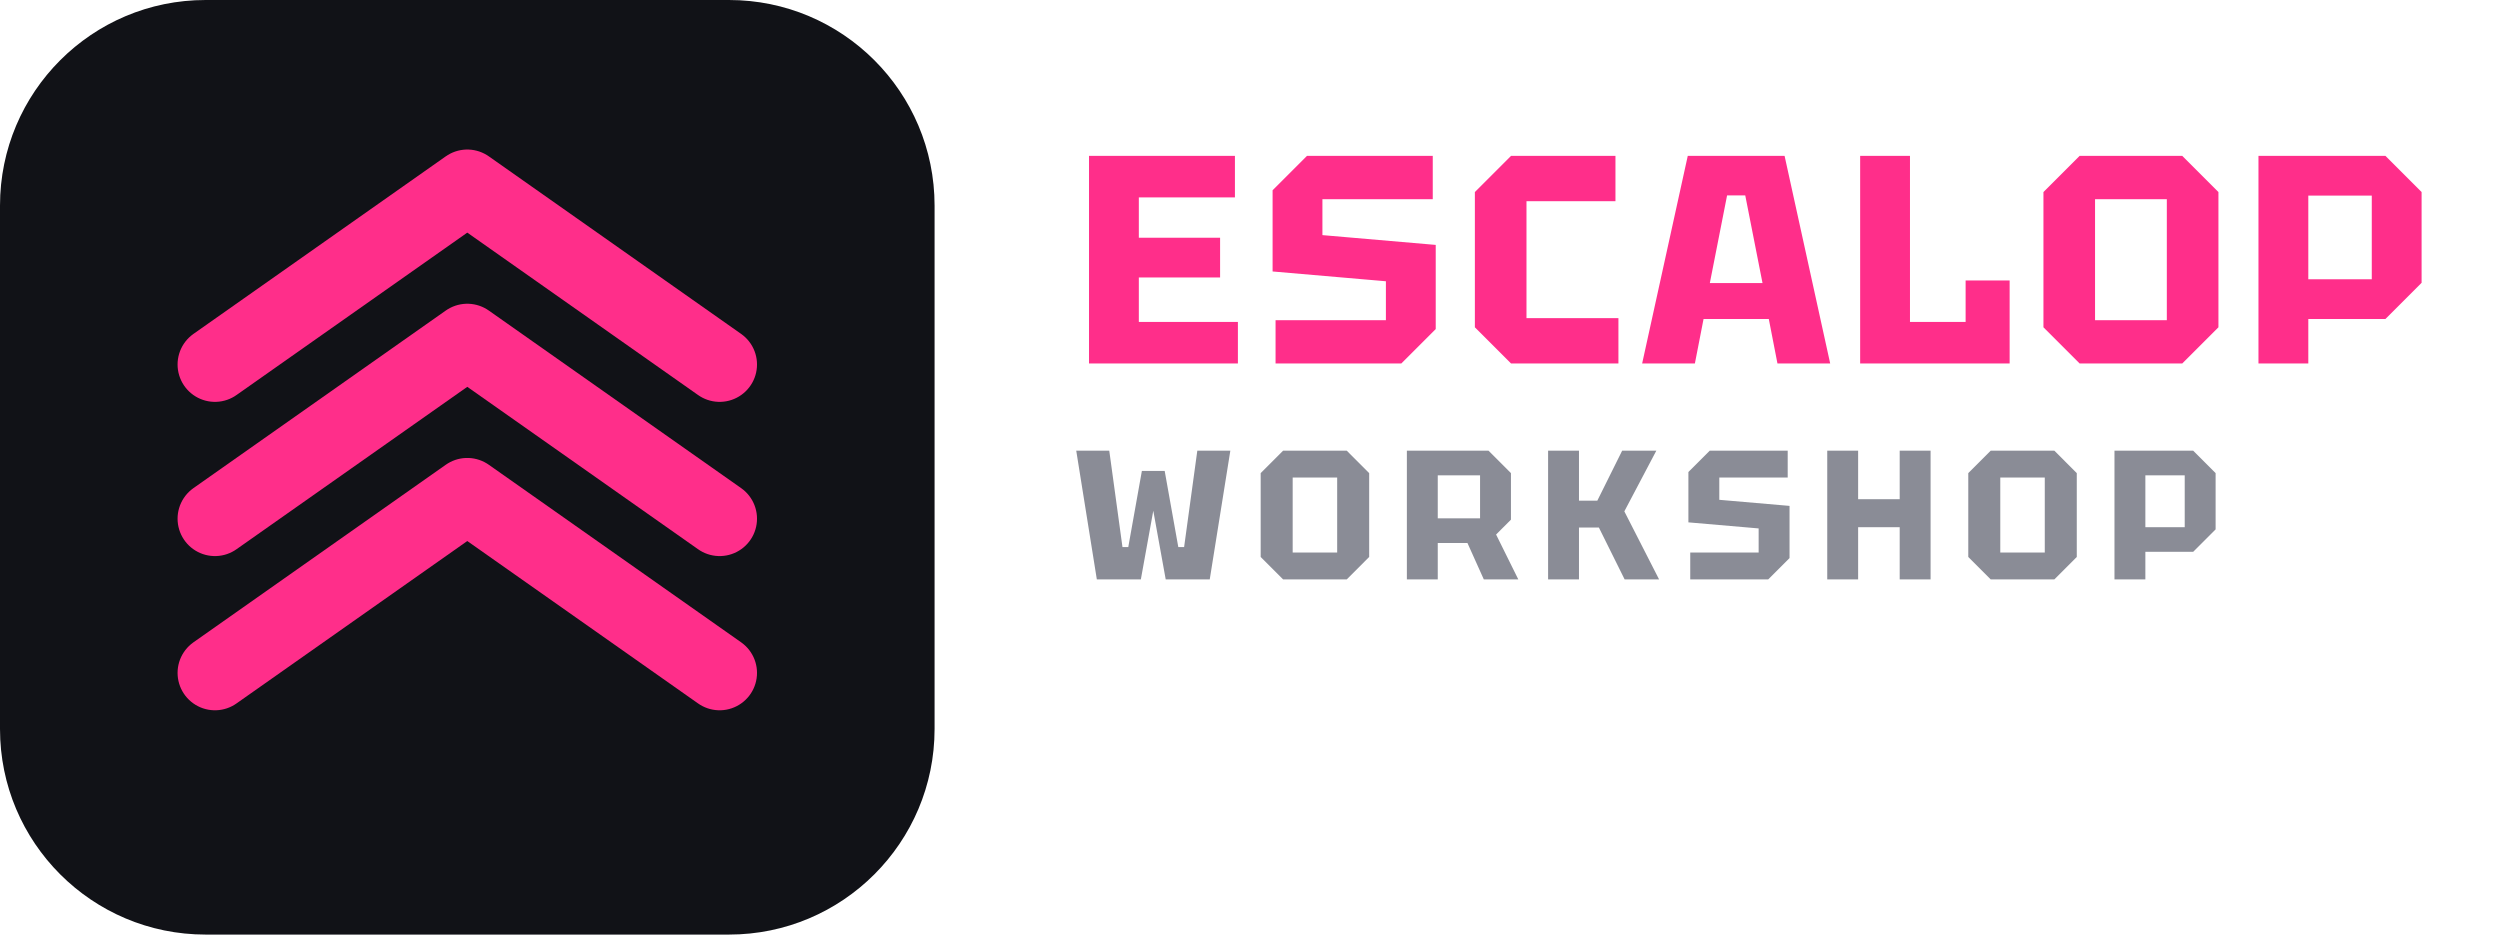
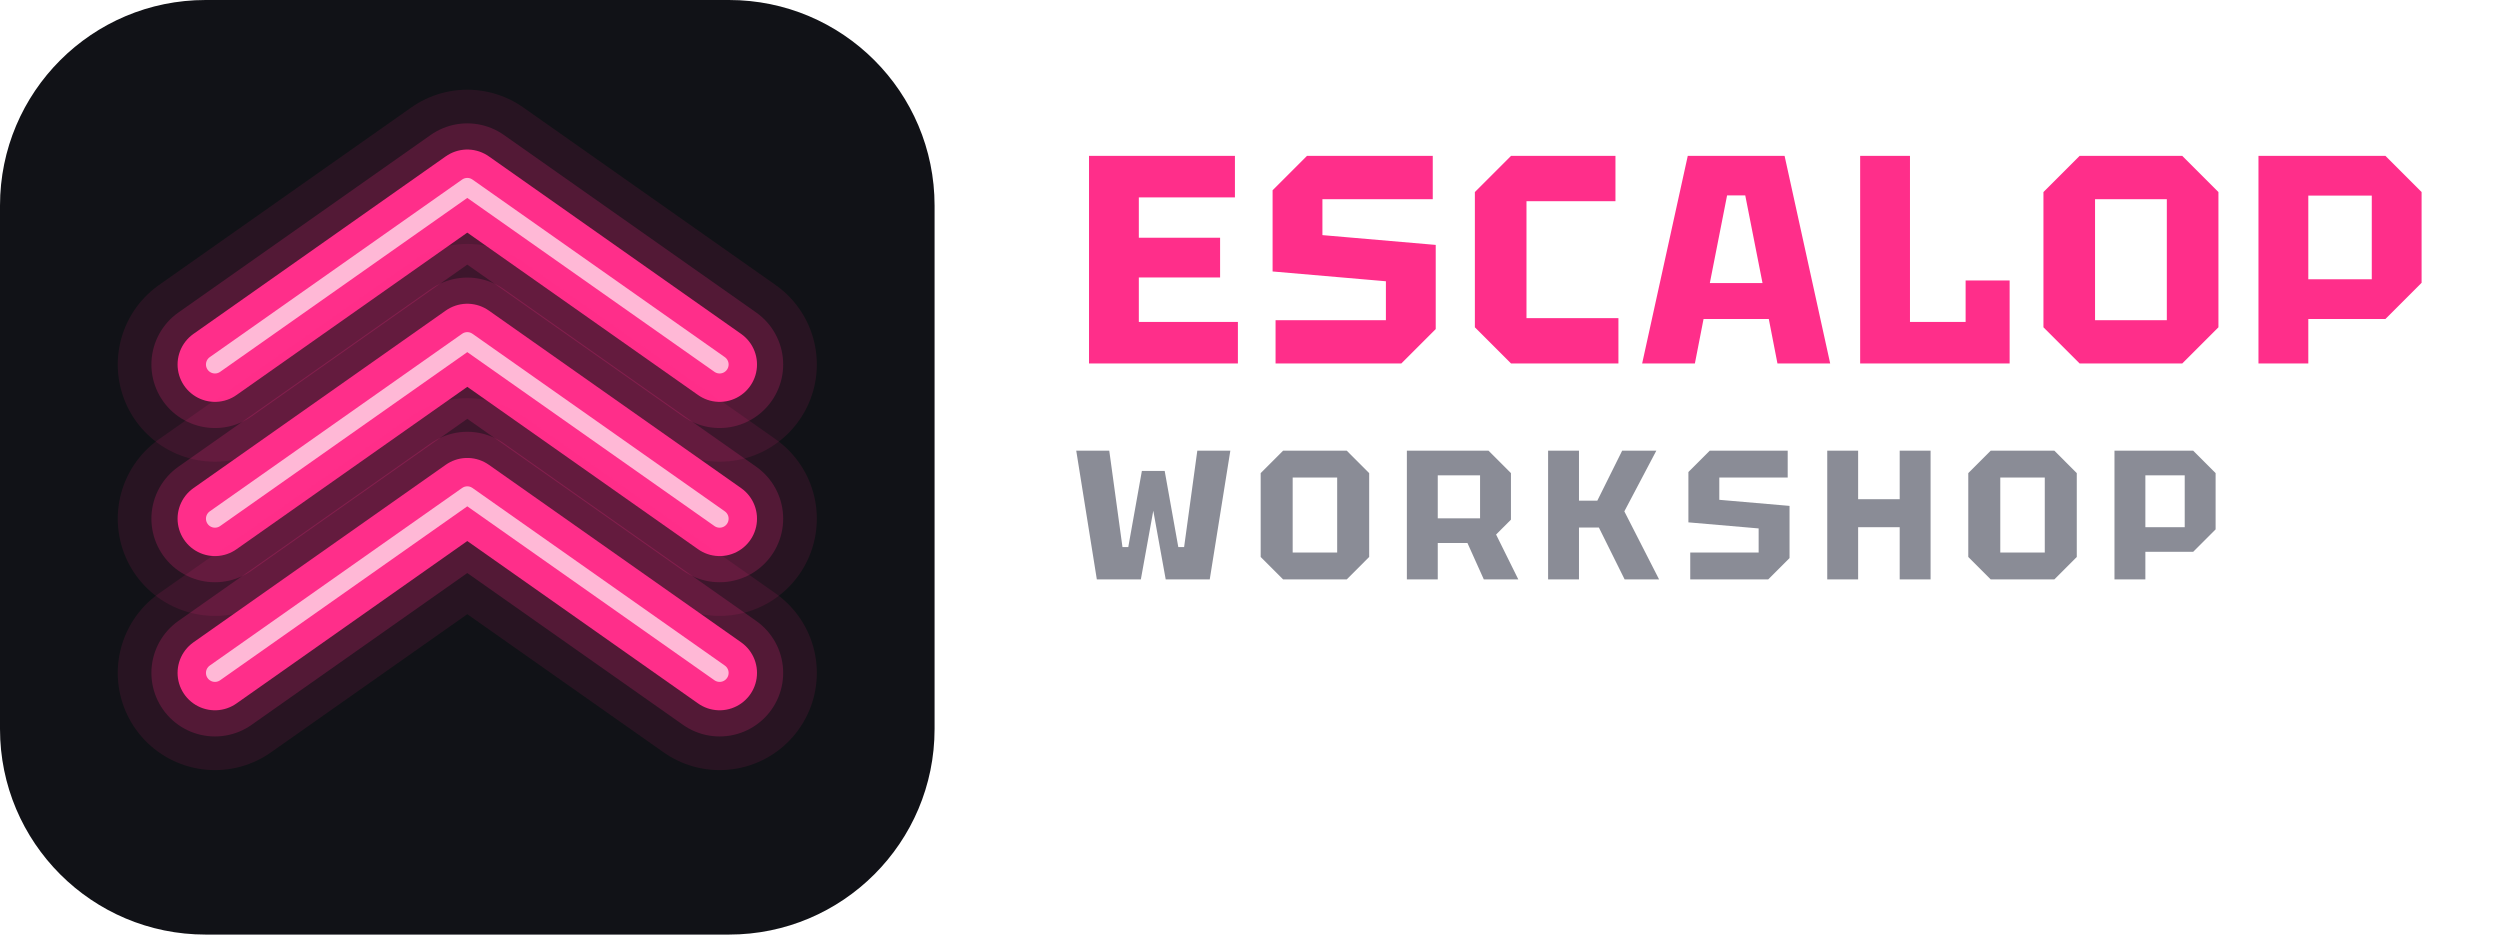
<svg xmlns="http://www.w3.org/2000/svg" width="214" height="80" viewBox="0 0 214 80">
  <rect x="0" y="0" width="80" height="80" rx="17.60" fill="#111217" />
+   <polyline points="18.40,31.20 40.00,16.00 61.60,31.20" fill="none" stroke-linecap="round" stroke-linejoin="round" stroke="#FF2E8A" stroke-opacity="0.10" stroke-width="16.64" />
+   <polyline points="18.40,31.20 40.00,16.00 61.60,31.20" fill="none" stroke-linecap="round" stroke-linejoin="round" stroke="#FF2E8A" stroke-opacity="0.20" stroke-width="10.88" />
  <polyline points="18.40,31.20 40.00,16.00 61.60,31.20" fill="none" stroke="#FF2E8A" stroke-width="6.40" stroke-linecap="round" stroke-linejoin="round" />
+   <polyline points="18.40,31.20 40.00,16.00 61.60,31.20" fill="none" stroke-linecap="round" stroke-linejoin="round" stroke="#FFB8D6" stroke-width="1.54" />
+   <polyline points="18.40,44.40 40.00,29.20 61.60,44.40" fill="none" stroke-linecap="round" stroke-linejoin="round" stroke="#FF2E8A" stroke-opacity="0.10" stroke-width="16.64" />
+   <polyline points="18.40,44.40 40.00,29.20 61.60,44.40" fill="none" stroke-linecap="round" stroke-linejoin="round" stroke="#FF2E8A" stroke-opacity="0.20" stroke-width="10.88" />
  <polyline points="18.40,44.40 40.00,29.20 61.60,44.40" fill="none" stroke="#FF2E8A" stroke-width="6.40" stroke-linecap="round" stroke-linejoin="round" />
+   <polyline points="18.40,44.40 40.00,29.20 61.60,44.40" fill="none" stroke-linecap="round" stroke-linejoin="round" stroke="#FFB8D6" stroke-width="1.54" />
+   <polyline points="18.40,57.60 40.00,42.40 61.60,57.60" fill="none" stroke-linecap="round" stroke-linejoin="round" stroke="#FF2E8A" stroke-opacity="0.10" stroke-width="16.64" />
+   <polyline points="18.40,57.60 40.00,42.40 61.60,57.60" fill="none" stroke-linecap="round" stroke-linejoin="round" stroke="#FF2E8A" stroke-opacity="0.20" stroke-width="10.88" />
  <polyline points="18.40,57.60 40.00,42.40 61.60,57.60" fill="none" stroke="#FF2E8A" stroke-width="6.40" stroke-linecap="round" stroke-linejoin="round" />
+   <polyline points="18.40,57.60 40.00,42.40 61.60,57.60" fill="none" stroke-linecap="round" stroke-linejoin="round" stroke="#FFB8D6" stroke-width="1.54" />
  <path d="M93.219 31.114V13.342H105.71V16.896H97.484V20.349H104.44V23.751H97.484V27.56H105.964V31.114ZM109.188 31.114V27.407H118.633V24.076L108.934 23.238V16.287L111.879 13.342H122.644V17.049H113.199V20.126L122.898 20.964V28.169L119.953 31.114ZM126.249 28.017V16.439L129.346 13.342H138.283V17.221H130.667V27.235H138.537V31.114H129.346ZM140.568 31.114 144.473 13.342H152.76L156.664 31.114H152.15L151.409 27.306H145.824L145.082 31.114ZM146.362 24.229H150.871L149.393 16.724H147.839ZM159.229 31.114V13.342H163.494V27.56H168.257V24.005H172.025V31.114ZM174.919 28.017V16.439L178.016 13.342H186.801L189.898 16.439V28.017L186.801 31.114H178.016ZM179.336 17.049V27.407H185.48V17.049ZM197.591 23.904H203.024V16.744H197.591ZM207.289 16.439V24.208L204.192 27.306H197.591V31.114H193.325V13.342H204.192Z" fill="#FF2E8A" />
  <path d="M93.889 49.597 92.126 38.578H94.953L96.083 46.827H96.581L97.745 40.31H99.697L100.862 46.827H101.36L102.49 38.578H105.317L103.554 49.597H99.785L98.721 43.719L97.657 49.597ZM107.914 47.676V40.499L109.834 38.578H115.281L117.201 40.499V47.676L115.281 49.597H109.834ZM110.653 40.876V47.299H114.462V40.876ZM123.072 44.371H126.693V40.687H123.072ZM129.337 40.499V44.484L128.065 45.756L129.967 49.597H127.014L125.613 46.48H123.072V49.597H120.428V38.578H127.417ZM132.517 49.597V38.578H135.161V42.86H136.729L138.857 38.578H141.782L139.043 43.773L142.018 49.597H139.068L136.865 45.158H135.161V49.597ZM144.685 49.597V47.299H150.54V45.233L144.527 44.714V40.404L146.353 38.578H153.027V40.876H147.172V42.784L153.185 43.304V47.771L151.359 49.597ZM156.412 49.597V38.578H159.056V42.734H162.614V38.578H165.258V49.597H162.614V45.126H159.056V49.597ZM168.485 47.676V40.499L170.405 38.578H175.852L177.772 40.499V47.676L175.852 49.597H170.405ZM171.224 40.876V47.299H175.033V40.876ZM183.643 45.126H187.012V40.687H183.643ZM189.656 40.499V45.315L187.736 47.236H183.643V49.597H180.999V38.578H187.736Z" fill="#8a8c96" />
</svg>
